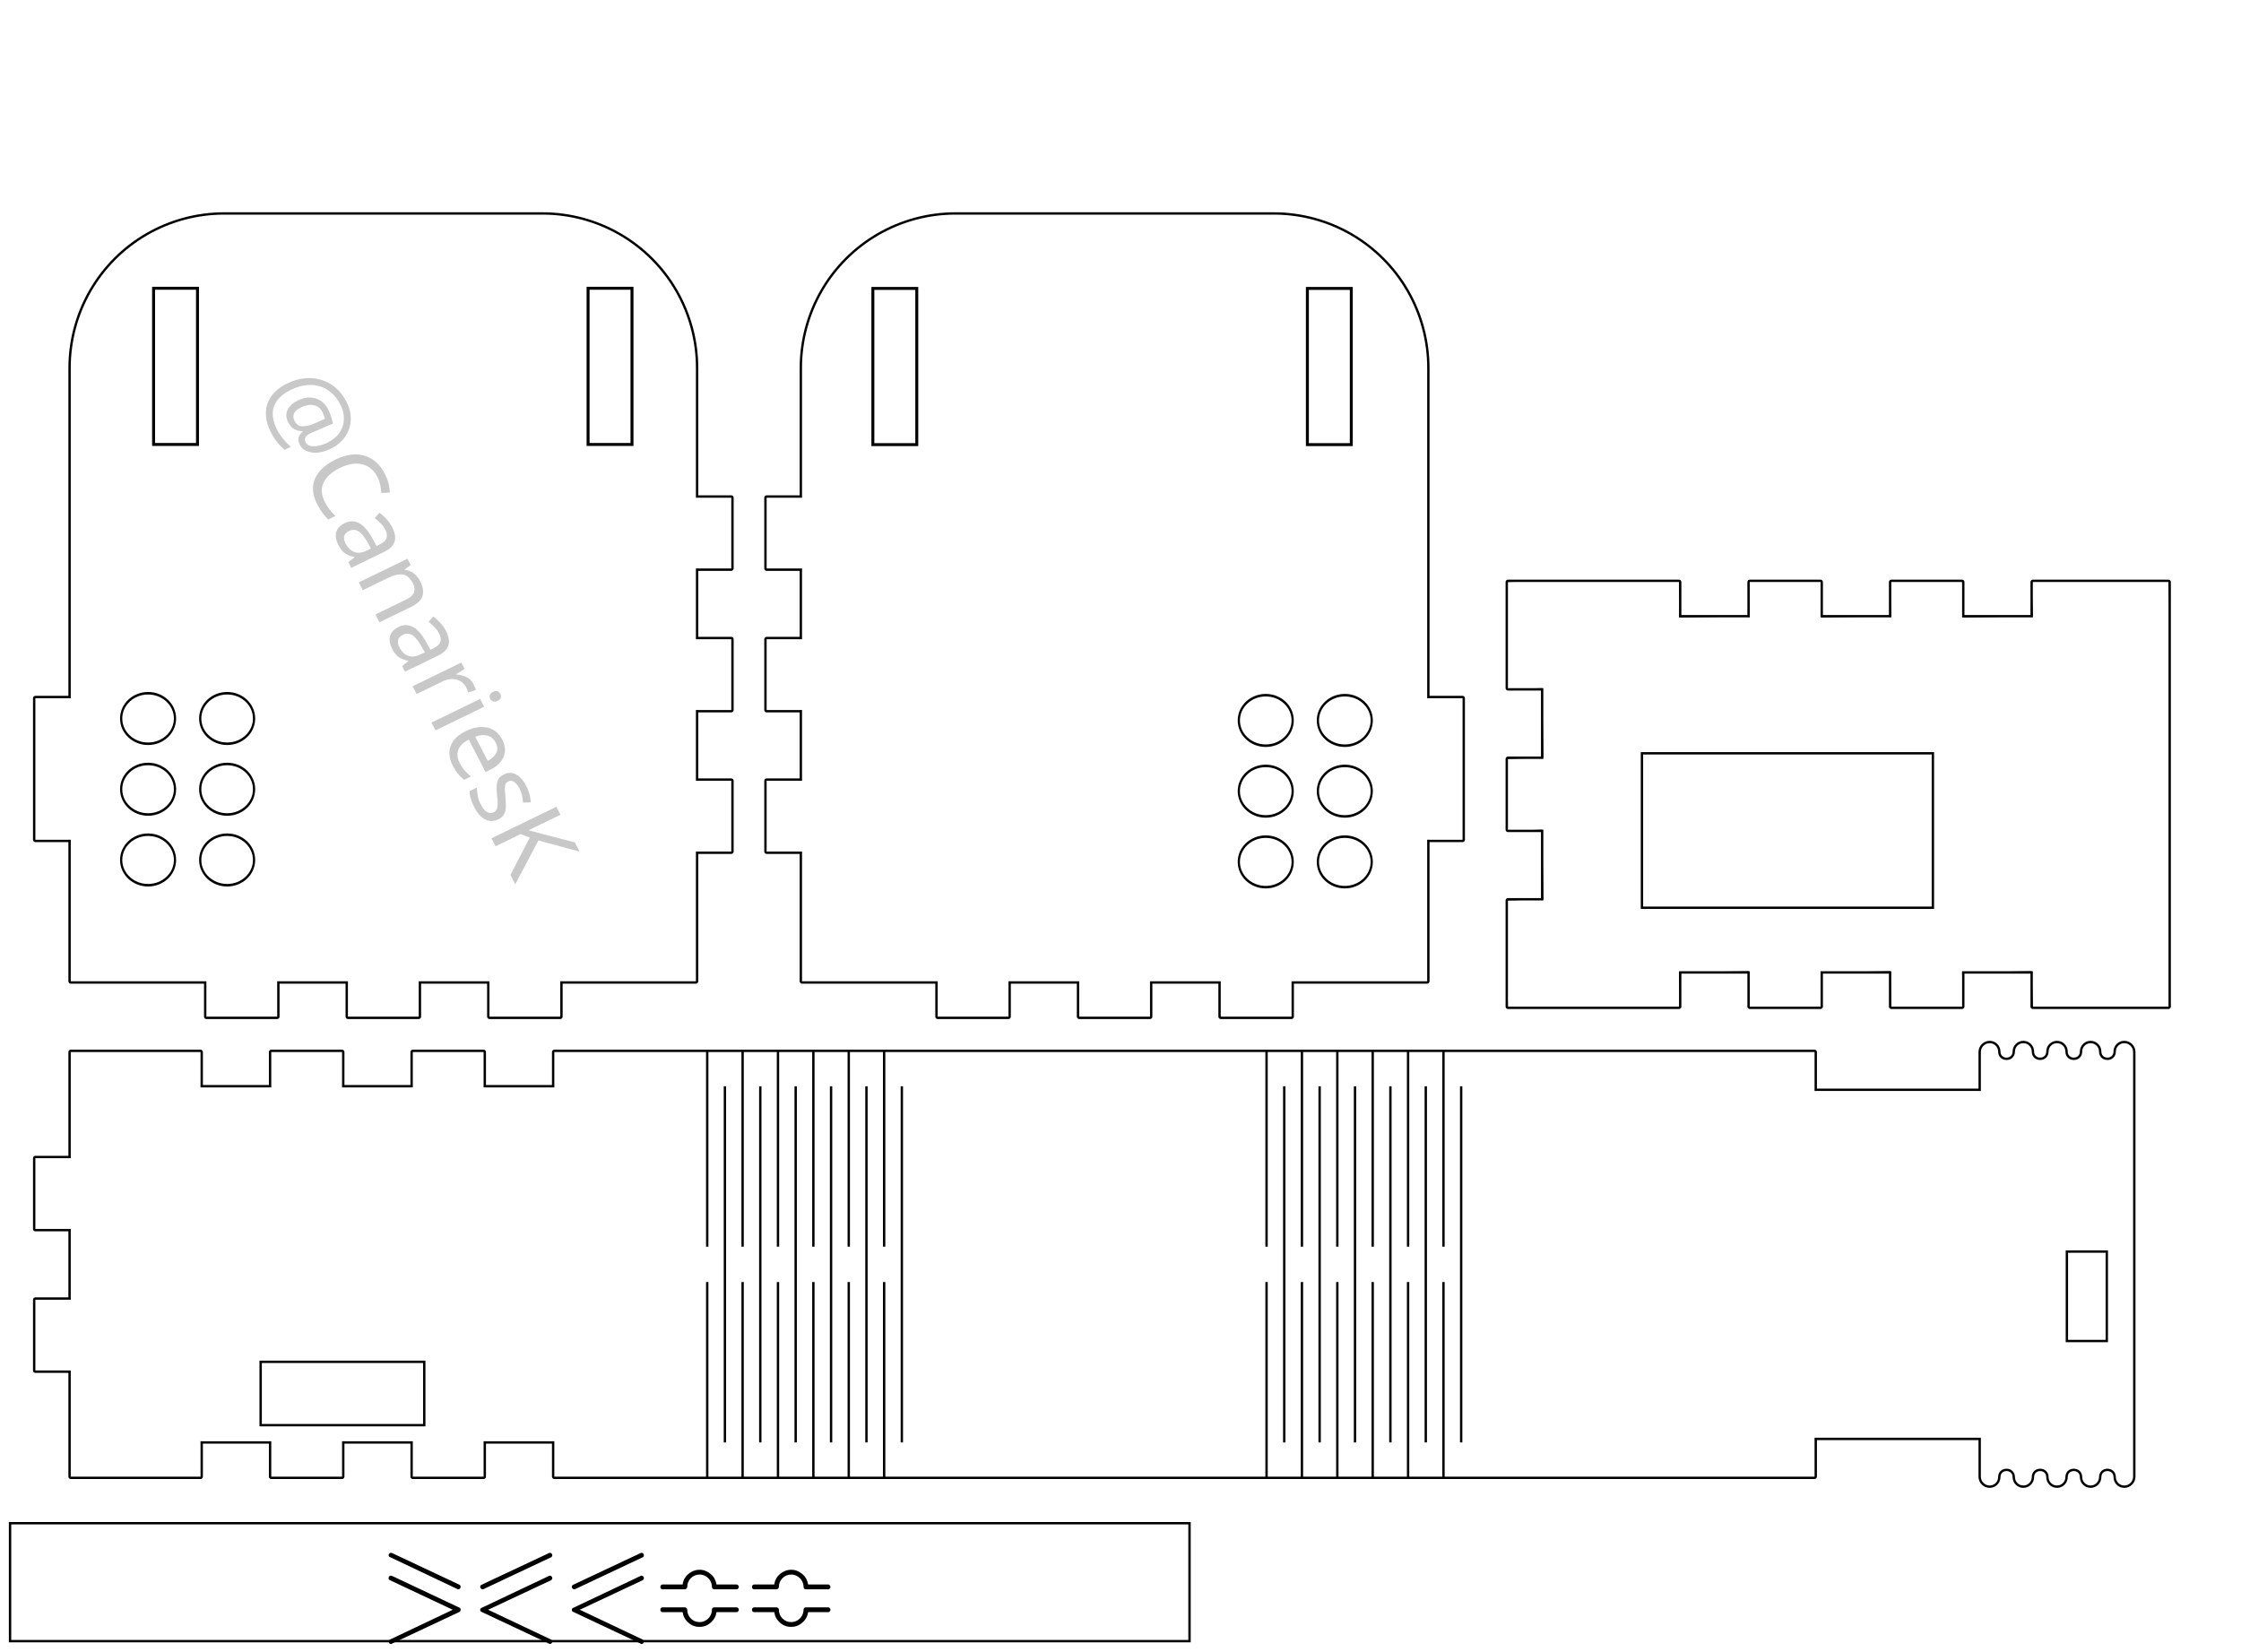
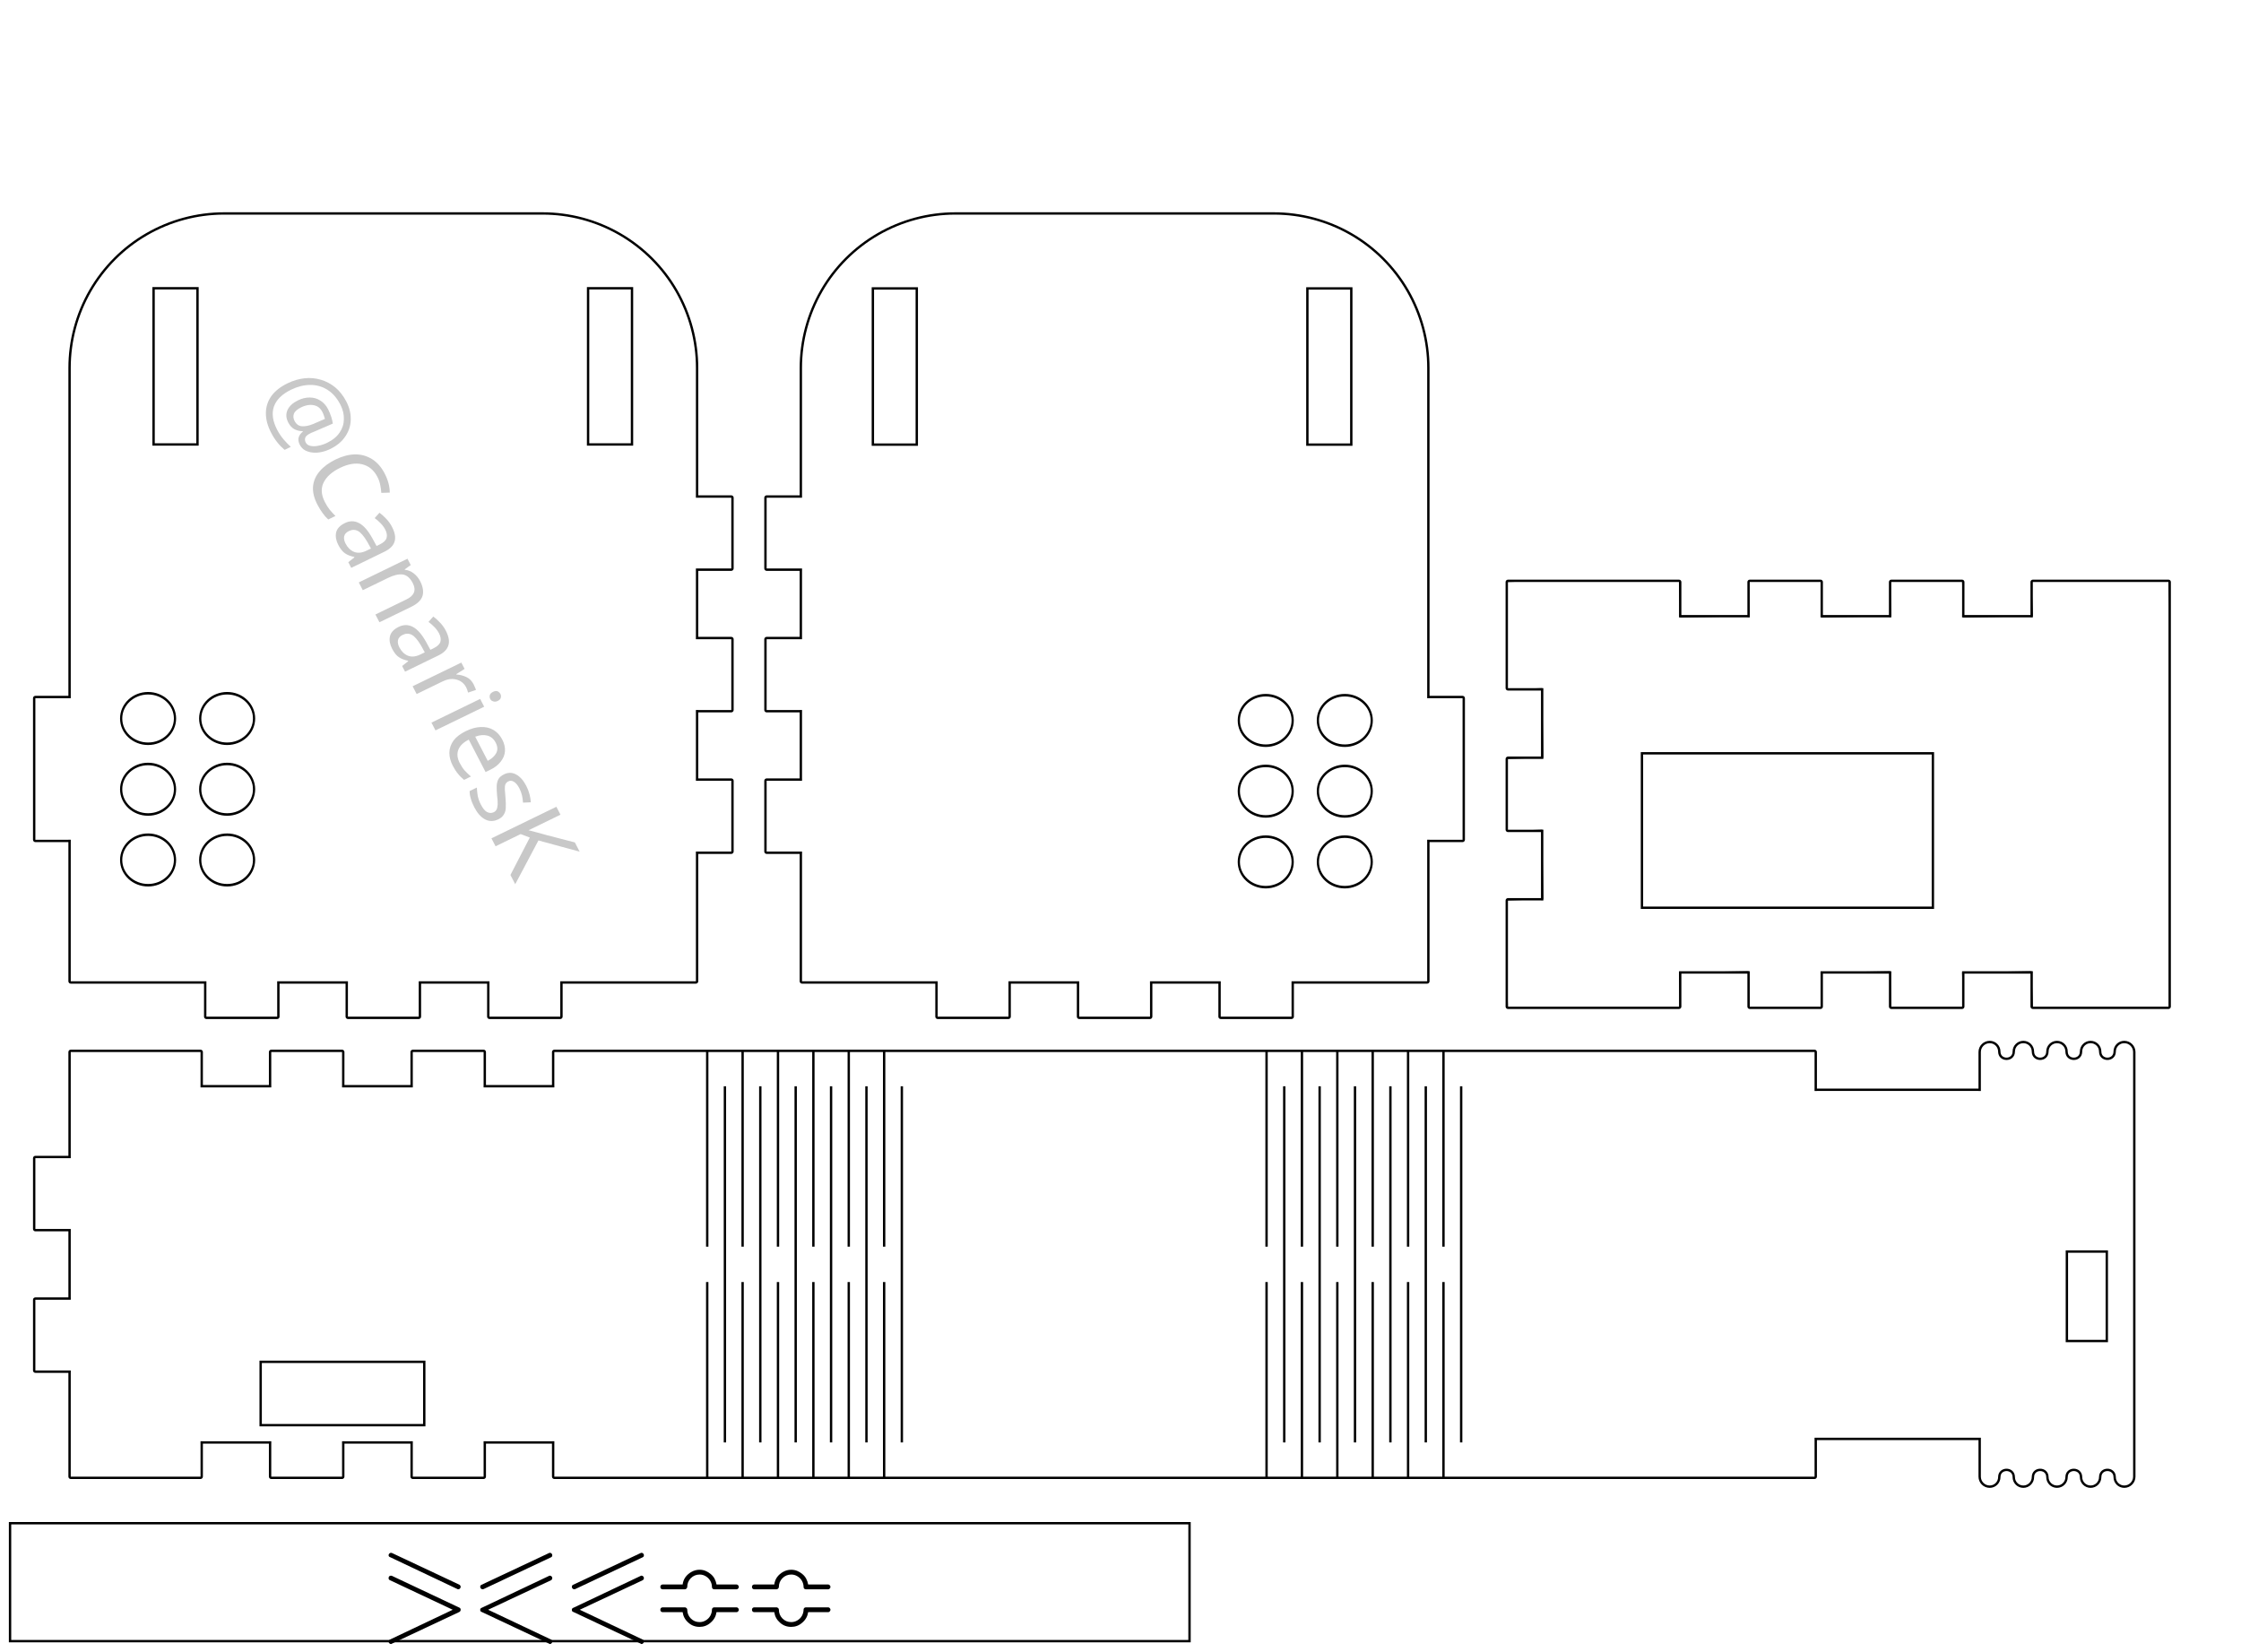
<svg xmlns="http://www.w3.org/2000/svg" xmlns:ns1="http://www.openswatchbook.org/uri/2009/osb" xmlns:xlink="http://www.w3.org/1999/xlink" id="svg2" version="1.1" viewBox="0 9860 190 140" height="140mm" width="190mm">
  <defs id="defs4">
    <linearGradient id="linearGradient4882" ns1:paint="gradient">
      <stop style="stop-color:#000000;stop-opacity:1;" offset="0" id="stop4884" />
      <stop style="stop-color:#000000;stop-opacity:0;" offset="1" id="stop4886" />
    </linearGradient>
    <g id="g6">
      <symbol overflow="visible" id="glyph0-0">
        <path style="stroke:none;" d="M 1.25 0 L 1.25 -6.25 L 6.25 -6.25 L 6.25 0 Z M 6.094 -0.156 L 6.094 -6.094 L 1.406 -6.094 L 1.406 -0.156 Z M 6.094 -0.156 " id="path9" />
      </symbol>
      <symbol overflow="visible" id="glyph0-1">
        <path style="stroke:none;" d="M 0.828 1.172 C 0.828 1.086 0.875 1.023 0.969 0.984 L 6.266 -1.531 L 0.922 -4.047 C 0.859 -4.078 0.828 -4.133 0.828 -4.219 C 0.828 -4.27 0.844 -4.316 0.875 -4.359 C 0.914 -4.398 0.969 -4.422 1.031 -4.422 C 1.062 -4.422 1.086 -4.414 1.109 -4.406 L 6.844 -1.703 C 6.906 -1.672 6.938 -1.613 6.938 -1.531 C 6.938 -1.445 6.898 -1.383 6.828 -1.344 L 1.109 1.344 C 1.086 1.363 1.062 1.375 1.031 1.375 C 0.977 1.375 0.93 1.352 0.891 1.312 C 0.848 1.27 0.828 1.223 0.828 1.172 Z M 0.969 -5.984 C 0.875 -6.016 0.828 -6.07 0.828 -6.156 C 0.828 -6.207 0.848 -6.254 0.891 -6.297 C 0.93 -6.336 0.977 -6.359 1.031 -6.359 C 1.062 -6.359 1.086 -6.352 1.109 -6.344 L 6.828 -3.656 C 6.898 -3.613 6.938 -3.551 6.938 -3.469 C 6.938 -3.414 6.914 -3.367 6.875 -3.328 C 6.844 -3.285 6.797 -3.266 6.734 -3.266 C 6.703 -3.266 6.68 -3.27 6.672 -3.281 Z M 0.969 -5.984 " id="path12" />
      </symbol>
      <symbol overflow="visible" id="glyph0-2">
        <path style="stroke:none;" d="M 0.922 -1.359 C 0.859 -1.379 0.828 -1.438 0.828 -1.531 C 0.828 -1.613 0.875 -1.672 0.969 -1.703 L 6.672 -4.406 C 6.68 -4.414 6.703 -4.422 6.734 -4.422 C 6.797 -4.422 6.844 -4.398 6.875 -4.359 C 6.914 -4.328 6.938 -4.281 6.938 -4.219 C 6.938 -4.133 6.898 -4.07 6.828 -4.031 L 1.5 -1.531 L 6.844 1 C 6.906 1.031 6.938 1.086 6.938 1.172 C 6.938 1.223 6.914 1.27 6.875 1.312 C 6.844 1.352 6.797 1.375 6.734 1.375 C 6.703 1.375 6.68 1.363 6.672 1.344 Z M 0.828 -3.469 C 0.828 -3.551 0.859 -3.609 0.922 -3.641 L 6.672 -6.344 C 6.68 -6.352 6.703 -6.359 6.734 -6.359 C 6.797 -6.359 6.844 -6.336 6.875 -6.297 C 6.914 -6.266 6.938 -6.219 6.938 -6.156 C 6.938 -6.07 6.906 -6.016 6.844 -5.984 L 1.109 -3.281 C 1.086 -3.27 1.062 -3.266 1.031 -3.266 C 0.977 -3.266 0.93 -3.285 0.891 -3.328 C 0.848 -3.367 0.828 -3.414 0.828 -3.469 Z M 0.828 -3.469 " id="path15" />
      </symbol>
      <symbol overflow="visible" id="glyph0-3">
        <path style="stroke:none;" d="M 0.75 -1.328 C 0.695 -1.328 0.648 -1.348 0.609 -1.391 C 0.578 -1.43 0.562 -1.477 0.562 -1.531 C 0.562 -1.582 0.578 -1.629 0.609 -1.672 C 0.648 -1.711 0.695 -1.734 0.75 -1.734 L 2.656 -1.734 C 2.695 -1.734 2.738 -1.711 2.781 -1.672 C 2.82 -1.641 2.844 -1.598 2.844 -1.547 C 2.844 -1.254 2.941 -1.004 3.141 -0.797 C 3.348 -0.586 3.598 -0.484 3.891 -0.484 C 4.078 -0.484 4.25 -0.531 4.406 -0.625 C 4.57 -0.719 4.703 -0.848 4.797 -1.016 C 4.891 -1.191 4.938 -1.367 4.938 -1.547 C 4.938 -1.586 4.953 -1.629 4.984 -1.672 C 5.023 -1.711 5.07 -1.734 5.125 -1.734 L 7.031 -1.734 C 7.082 -1.734 7.125 -1.711 7.156 -1.672 C 7.195 -1.629 7.219 -1.582 7.219 -1.531 C 7.219 -1.477 7.195 -1.43 7.156 -1.391 C 7.125 -1.348 7.082 -1.328 7.031 -1.328 L 5.328 -1.328 C 5.273 -0.973 5.109 -0.676 4.828 -0.438 C 4.555 -0.195 4.242 -0.078 3.891 -0.078 C 3.523 -0.078 3.207 -0.195 2.938 -0.438 C 2.664 -0.676 2.504 -0.973 2.453 -1.328 Z M 0.75 -3.266 C 0.695 -3.266 0.648 -3.285 0.609 -3.328 C 0.578 -3.367 0.562 -3.414 0.562 -3.469 C 0.562 -3.52 0.578 -3.566 0.609 -3.609 C 0.648 -3.648 0.695 -3.672 0.75 -3.672 L 2.453 -3.672 C 2.484 -3.91 2.566 -4.125 2.703 -4.312 C 2.848 -4.5 3.02 -4.645 3.219 -4.75 C 3.426 -4.863 3.648 -4.922 3.891 -4.922 C 4.066 -4.922 4.234 -4.891 4.391 -4.828 C 4.547 -4.766 4.691 -4.676 4.828 -4.562 C 4.961 -4.457 5.07 -4.328 5.156 -4.172 C 5.238 -4.016 5.297 -3.848 5.328 -3.672 L 7.031 -3.672 C 7.082 -3.672 7.125 -3.648 7.156 -3.609 C 7.195 -3.566 7.219 -3.52 7.219 -3.469 C 7.219 -3.414 7.195 -3.367 7.156 -3.328 C 7.125 -3.285 7.082 -3.266 7.031 -3.266 L 5.125 -3.266 C 5.07 -3.266 5.023 -3.285 4.984 -3.328 C 4.953 -3.367 4.938 -3.414 4.938 -3.469 C 4.938 -3.645 4.891 -3.816 4.797 -3.984 C 4.703 -4.148 4.57 -4.281 4.406 -4.375 C 4.25 -4.469 4.078 -4.516 3.891 -4.516 C 3.598 -4.516 3.348 -4.41 3.141 -4.203 C 2.941 -3.992 2.844 -3.75 2.844 -3.469 C 2.844 -3.414 2.82 -3.367 2.781 -3.328 C 2.738 -3.285 2.695 -3.266 2.656 -3.266 Z M 0.75 -3.266 " id="path18" />
      </symbol>
    </g>
  </defs>
  <iframe class="cleanslate hidden" src="moz-extension://0c9fc154-792e-43d2-acbf-948e3a7fc030/static/commandline.html" id="cmdline_iframe" style="height: 0px !important;" />
  <g id="surface5">
    <path style="fill:none;stroke-width:0.2;stroke-linecap:butt;stroke-linejoin:miter;stroke:rgb(0%,0%,0%);stroke-opacity:1;stroke-miterlimit:10;" d="M -31.266 -1.131 L 68.734 -1.131 L 68.734 8.869 L -31.266 8.869 Z M -0 0.002 " transform="matrix(1,0,0,-1,32.11758,9998.017)" id="path21" />
    <path style="fill:none;stroke-width:0.2;stroke-linecap:butt;stroke-linejoin:miter;stroke:rgb(100%,100%,100%);stroke-opacity:1;stroke-miterlimit:10;" d="M -0 0.002 L 37.464 0.002 L 37.464 7.736 L -0 7.736 Z M -0 0.002 " transform="matrix(1,0,0,-1,32.11758,9998.017)" id="path23" />
    <g style="fill:rgb(0%,0%,0%);fill-opacity:1;" id="g25">
      <use xlink:href="#glyph0-1" x="32.118" y="9998.017" id="use27" />
      <use xlink:href="#glyph0-2" x="39.886" y="9998.017" id="use29" />
      <use xlink:href="#glyph0-2" x="47.655" y="9998.017" id="use31" />
      <use xlink:href="#glyph0-3" x="55.423" y="9998.017" id="use33" />
      <use xlink:href="#glyph0-3" x="63.192" y="9998.017" id="use35" />
    </g>
    <path style="fill:none;stroke-width:0.2;stroke-linecap:butt;stroke-linejoin:miter;stroke:rgb(0%,0%,0%);stroke-opacity:1;stroke-miterlimit:10;" d="M 0 0 L 11 0 M 11 0 C 11.055 0 11.102 0.043 11.102 0.102 M 11.102 0.102 L 11.102 3.102 C 11.102 3.047 11.059 3 11 3 M 11 3 L 17 3 C 16.945 3 16.898 3.043 16.898 3.102 M 16.898 3.102 L 16.898 0.102 C 16.898 0.047 16.941 0 17 0 M 17 0 L 23 0 M 23 0 C 23.055 0 23.102 0.043 23.102 0.102 M 23.102 0.102 L 23.102 3.102 C 23.102 3.047 23.059 3 23 3 M 23 3 L 29 3 C 28.945 3 28.898 3.043 28.898 3.102 M 28.898 3.102 L 28.898 0.102 C 28.898 0.047 28.941 0 29 0 M 29 0 L 35 0 M 35 0 C 35.055 0 35.102 0.043 35.102 0.102 M 35.102 0.102 L 35.102 3.102 C 35.102 3.047 35.059 3 35 3 M 35 3 L 41 3 C 40.945 3 40.898 3.043 40.898 3.102 M 40.898 3.102 L 40.898 0.102 C 40.898 0.047 40.941 0 41 0 M 41 0 L 52 0 M 53.961 0 L 53.961 16.602 M 53.961 19.602 L 53.961 36.199 M 55.461 33.199 L 55.461 3 M 56.961 0 L 56.961 16.602 M 56.961 19.602 L 56.961 36.199 M 58.461 33.199 L 58.461 3 M 59.961 0 L 59.961 16.602 M 59.961 19.602 L 59.961 36.199 M 61.461 33.199 L 61.461 3 M 62.961 0 L 62.961 16.602 M 62.961 19.602 L 62.961 36.199 M 64.461 33.199 L 64.461 3 M 65.961 0 L 65.961 16.602 M 65.961 19.602 L 65.961 36.199 M 67.461 33.199 L 67.461 3 M 68.961 0 L 68.961 16.602 M 68.961 19.602 L 68.961 36.199 M 70.461 33.199 L 70.461 3 M 52 0 L 72.422 0 M 72.422 0 L 99.422 0 M 101.383 0 L 101.383 16.602 M 101.383 19.602 L 101.383 36.199 M 102.883 33.199 L 102.883 3 M 104.383 0 L 104.383 16.602 M 104.383 19.602 L 104.383 36.199 M 105.883 33.199 L 105.883 3 M 107.383 0 L 107.383 16.602 M 107.383 19.602 L 107.383 36.199 M 108.883 33.199 L 108.883 3 M 110.383 0 L 110.383 16.602 M 110.383 19.602 L 110.383 36.199 M 111.883 33.199 L 111.883 3 M 113.383 0 L 113.383 16.602 M 113.383 19.602 L 113.383 36.199 M 114.883 33.199 L 114.883 3 M 116.383 0 L 116.383 16.602 M 116.383 19.602 L 116.383 36.199 M 117.883 33.199 L 117.883 3 M 99.422 0 L 119.844 0 M 119.844 0 L 147.844 0 C 147.898 0 147.945 0.043 147.945 0.102 M 147.945 0.102 L 147.945 3.402 C 147.945 3.348 147.902 3.301 147.844 3.301 M 147.844 3.301 L 161.945 3.301 C 161.891 3.301 161.844 3.344 161.844 3.402 M 161.844 3.402 L 161.844 0.102 C 161.844 -0.367 162.223 -0.75 162.695 -0.75 C 163.145 -0.75 163.508 -0.387 163.508 0.062 C 163.508 0.879 164.734 0.879 164.734 0.062 C 164.734 -0.387 165.098 -0.75 165.547 -0.75 C 165.996 -0.75 166.359 -0.387 166.359 0.062 C 166.359 0.879 167.586 0.879 167.586 0.062 C 167.586 -0.387 167.949 -0.75 168.398 -0.75 C 168.848 -0.75 169.211 -0.387 169.211 0.062 C 169.211 0.879 170.438 0.879 170.438 0.062 C 170.438 -0.387 170.801 -0.75 171.25 -0.75 C 171.699 -0.75 172.062 -0.387 172.062 0.062 C 172.062 0.879 173.289 0.879 173.289 0.062 C 173.289 -0.387 173.652 -0.75 174.102 -0.75 C 174.57 -0.75 174.953 -0.371 174.953 0.102 M 174.953 0.102 L 174.953 36.102 C 174.953 36.57 174.574 36.953 174.102 36.953 C 173.652 36.953 173.289 36.59 173.289 36.141 C 173.289 35.324 172.062 35.324 172.062 36.141 C 172.062 36.59 171.699 36.953 171.25 36.953 C 170.801 36.953 170.438 36.59 170.438 36.141 C 170.438 35.324 169.211 35.324 169.211 36.141 C 169.211 36.59 168.848 36.953 168.398 36.953 C 167.949 36.953 167.586 36.59 167.586 36.141 C 167.586 35.324 166.359 35.324 166.359 36.141 C 166.359 36.59 165.996 36.953 165.547 36.953 C 165.098 36.953 164.734 36.59 164.734 36.141 C 164.734 35.324 163.508 35.324 163.508 36.141 C 163.508 36.59 163.145 36.953 162.695 36.953 C 162.227 36.953 161.844 36.574 161.844 36.102 M 161.844 36.102 L 161.844 32.801 C 161.844 32.855 161.887 32.902 161.945 32.902 M 161.945 32.902 L 147.844 32.902 C 147.898 32.902 147.945 32.859 147.945 32.801 M 147.945 32.801 L 147.945 36.102 C 147.945 36.156 147.902 36.203 147.844 36.203 M 147.844 36.203 L 119.844 36.203 M 119.844 36.203 L 99.422 36.203 M 99.422 36.203 L 72.422 36.203 M 72.422 36.203 L 52 36.203 M 52 36.203 L 41 36.203 M 41 36.203 C 40.945 36.203 40.898 36.16 40.898 36.102 M 40.898 36.102 L 40.898 33.102 C 40.898 33.156 40.941 33.203 41 33.203 M 41 33.203 L 35 33.203 C 35.055 33.203 35.102 33.16 35.102 33.102 M 35.102 33.102 L 35.102 36.102 C 35.102 36.156 35.059 36.203 35 36.203 M 35 36.203 L 29 36.203 M 29 36.203 C 28.945 36.203 28.898 36.16 28.898 36.102 M 28.898 36.102 L 28.898 33.102 C 28.898 33.156 28.941 33.203 29 33.203 M 29 33.203 L 23 33.203 C 23.055 33.203 23.102 33.16 23.102 33.102 M 23.102 33.102 L 23.102 36.102 C 23.102 36.156 23.059 36.203 23 36.203 M 23 36.203 L 17 36.203 M 17 36.203 C 16.945 36.203 16.898 36.16 16.898 36.102 M 16.898 36.102 L 16.898 33.102 C 16.898 33.156 16.941 33.203 17 33.203 M 17 33.203 L 11 33.203 C 11.055 33.203 11.102 33.16 11.102 33.102 M 11.102 33.102 L 11.102 36.102 C 11.102 36.156 11.059 36.203 11 36.203 M 11 36.203 L -0 36.203 C -0.055 36.203 -0.102 36.16 -0.102 36.102 M -0.102 36.102 L -0.102 33.102 M -0.102 33.102 L -0.102 27.102 M -0.102 27.102 C -0.102 27.156 -0.059 27.203 -0 27.203 M -0 27.203 L -3 27.203 C -3.055 27.203 -3.102 27.16 -3.102 27.102 M -3.102 27.102 L -3.102 21.102 C -3.102 21.047 -3.059 21 -3 21 M -3 21 L -0 21 C -0.055 21 -0.102 21.043 -0.102 21.102 M -0.102 21.102 L -0.102 15.102 M -0.102 15.102 C -0.102 15.156 -0.059 15.203 -0 15.203 M -0 15.203 L -3 15.203 C -3.055 15.203 -3.102 15.16 -3.102 15.102 M -3.102 15.102 L -3.102 9.102 C -3.102 9.047 -3.059 9 -3 9 M -3 9 L -0 9 C -0.055 9 -0.102 9.043 -0.102 9.102 M -0.102 9.102 L -0.102 3.102 M -0.102 3.102 L -0.102 0.102 C -0.102 0.047 -0.059 0 0 0 " transform="matrix(1,0.000000000000000245,0.000000000000000245,-1,6,9985.301)" id="path37" />
    <path style="fill:none;stroke-width:0.2;stroke-linecap:butt;stroke-linejoin:miter;stroke:rgb(0%,0%,0%);stroke-opacity:1;stroke-miterlimit:10;" d="M -0 0 L 11.5 0 M 11.5 0 C 11.445 0 11.398 0.043 11.398 0.102 M 11.398 0.102 L 11.398 -2.898 C 11.398 -2.953 11.441 -3 11.5 -3 M 11.5 -3 L 17.5 -3 C 17.555 -3 17.602 -2.957 17.602 -2.898 M 17.602 -2.898 L 17.602 0.102 C 17.602 0.047 17.559 0 17.5 0 M 17.5 0 L 23.5 0 M 23.5 0 C 23.445 0 23.398 0.043 23.398 0.102 M 23.398 0.102 L 23.398 -2.898 C 23.398 -2.953 23.441 -3 23.5 -3 M 23.5 -3 L 29.5 -3 C 29.555 -3 29.602 -2.957 29.602 -2.898 M 29.602 -2.898 L 29.602 0.102 C 29.602 0.047 29.559 0 29.5 0 M 29.5 0 L 35.5 0 M 35.5 0 C 35.445 0 35.398 0.043 35.398 0.102 M 35.398 0.102 L 35.398 -2.898 C 35.398 -2.953 35.441 -3 35.5 -3 M 35.5 -3 L 41.5 -3 C 41.555 -3 41.602 -2.957 41.602 -2.898 M 41.602 -2.898 L 41.602 0.102 C 41.602 0.047 41.559 0 41.5 0 M 41.5 0 L 53 0 C 53.055 0 53.102 0.043 53.102 0.102 M 53.102 0.102 L 53.102 11.102 M 53.102 11.102 C 53.102 11.047 53.059 11 53 11 M 53 11 L 56 11 C 56.055 11 56.102 11.043 56.102 11.102 M 56.102 11.102 L 56.102 17.102 C 56.102 17.156 56.059 17.203 56 17.203 M 56 17.203 L 53 17.203 C 53.055 17.203 53.102 17.16 53.102 17.102 M 53.102 17.102 L 53.102 23.102 M 53.102 23.102 C 53.102 23.047 53.059 23 53 23 M 53 23 L 56 23 C 56.055 23 56.102 23.043 56.102 23.102 M 56.102 23.102 L 56.102 29.102 C 56.102 29.156 56.059 29.203 56 29.203 M 56 29.203 L 53 29.203 C 53.055 29.203 53.102 29.16 53.102 29.102 M 53.102 29.102 L 53.102 35.102 M 53.102 35.102 C 53.102 35.047 53.059 35 53 35 M 53 35 L 56 35 C 56.055 35 56.102 35.043 56.102 35.102 M 56.102 35.102 L 56.102 41.102 C 56.102 41.156 56.059 41.203 56 41.203 M 56 41.203 L 53 41.203 C 53.055 41.203 53.102 41.16 53.102 41.102 M 53.102 41.102 L 53.102 52.102 C 53.102 54.402 52.496 56.66 51.348 58.652 C 50.199 60.645 48.543 62.297 46.551 63.449 C 44.559 64.598 42.301 65.203 40 65.203 M 40 65.203 L 13 65.203 C 10.699 65.203 8.441 64.598 6.449 63.449 C 4.457 62.301 2.805 60.645 1.652 58.652 C 0.504 56.66 -0.102 54.402 -0.102 52.102 M -0.102 52.102 L -0.102 24.102 C -0.102 24.156 -0.059 24.203 -0 24.203 M -0 24.203 L -3 24.203 C -3.055 24.203 -3.102 24.16 -3.102 24.102 M -3.102 24.102 L -3.102 12.102 C -3.102 12.047 -3.059 12 -3 12 M -3 12 L -0 12 C -0.055 12 -0.102 12.043 -0.102 12.102 M -0.102 12.102 L -0.102 0.102 C -0.102 0.047 -0.059 0 -0 0 " transform="matrix(1,0.000000000000000616,0.000000000000000616,-1,6,9943.301)" id="path39" />
    <path style="fill:none;stroke-width:0.2;stroke-linecap:butt;stroke-linejoin:miter;stroke:rgb(0%,0%,0%);stroke-opacity:1;stroke-miterlimit:10;" d="M 0 0 L 11.5 0 M 11.5 0 C 11.445 0 11.398 0.043 11.398 0.102 M 11.398 0.102 L 11.398 -2.898 C 11.398 -2.953 11.441 -3 11.5 -3 M 11.5 -3 L 17.5 -3 C 17.555 -3 17.602 -2.957 17.602 -2.898 M 17.602 -2.898 L 17.602 0.102 C 17.602 0.047 17.559 0 17.5 0 M 17.5 0 L 23.5 0 M 23.5 0 C 23.445 0 23.398 0.043 23.398 0.102 M 23.398 0.102 L 23.398 -2.898 C 23.398 -2.953 23.441 -3 23.5 -3 M 23.5 -3 L 29.5 -3 C 29.555 -3 29.602 -2.957 29.602 -2.898 M 29.602 -2.898 L 29.602 0.102 C 29.602 0.047 29.559 0 29.5 0 M 29.5 0 L 35.5 0 M 35.5 0 C 35.445 0 35.398 0.043 35.398 0.102 M 35.398 0.102 L 35.398 -2.898 C 35.398 -2.953 35.441 -3 35.5 -3 M 35.5 -3 L 41.5 -3 C 41.555 -3 41.602 -2.957 41.602 -2.898 M 41.602 -2.898 L 41.602 0.102 C 41.602 0.047 41.559 0 41.5 0 M 41.5 0 L 53 0 C 53.055 0 53.102 0.043 53.102 0.102 M 53.102 0.102 L 53.102 11.102 M 53.102 11.102 C 53.102 11.047 53.059 11 53 11 M 53 11 L 56 11 C 56.055 11 56.102 11.043 56.102 11.102 M 56.102 11.102 L 56.102 17.102 C 56.102 17.156 56.059 17.203 56 17.203 M 56 17.203 L 53 17.203 C 53.055 17.203 53.102 17.16 53.102 17.102 M 53.102 17.102 L 53.102 23.102 M 53.102 23.102 C 53.102 23.047 53.059 23 53 23 M 53 23 L 56 23 C 56.055 23 56.102 23.043 56.102 23.102 M 56.102 23.102 L 56.102 29.102 C 56.102 29.156 56.059 29.203 56 29.203 M 56 29.203 L 53 29.203 C 53.055 29.203 53.102 29.16 53.102 29.102 M 53.102 29.102 L 53.102 35.102 M 53.102 35.102 C 53.102 35.047 53.059 35 53 35 M 53 35 L 56 35 C 56.055 35 56.102 35.043 56.102 35.102 M 56.102 35.102 L 56.102 41.102 C 56.102 41.156 56.059 41.203 56 41.203 M 56 41.203 L 53 41.203 C 53.055 41.203 53.102 41.16 53.102 41.102 M 53.102 41.102 L 53.102 52.102 C 53.102 54.402 52.496 56.66 51.348 58.652 C 50.199 60.645 48.543 62.297 46.551 63.449 C 44.559 64.598 42.301 65.203 40 65.203 M 40 65.203 L 13 65.203 C 10.699 65.203 8.441 64.598 6.449 63.449 C 4.457 62.301 2.805 60.645 1.652 58.652 C 0.504 56.66 -0.102 54.402 -0.102 52.102 M -0.102 52.102 L -0.102 24.102 C -0.102 24.156 -0.059 24.203 -0 24.203 M -0 24.203 L -3 24.203 C -3.055 24.203 -3.102 24.16 -3.102 24.102 M -3.102 24.102 L -3.102 12.102 C -3.102 12.047 -3.059 12 -3 12 M -3 12 L 0 12 C -0.055 12 -0.102 12.043 -0.102 12.102 M -0.102 12.102 L -0.102 0.102 C -0.102 0.047 -0.059 0 0 0 " transform="matrix(-1,0.000000000000000616,-0.000000000000000616,-1,121,9943.301)" id="path41" />
    <path style="fill:#000000;stroke-width:0.2;stroke-linecap:butt;stroke-linejoin:miter;stroke:rgb(0%, 0%, 0%);stroke-opacity:1;stroke-miterlimit:10;fill-opacity:1;stroke-dasharray:none" d="M 0 0 L 11.5 0 M 11.5 0 C 11.555 0 11.602 0.043 11.602 0.102 M 11.602 0.102 L 11.602 3.102 C 11.602 3.047 11.559 3 11.5 3 M 11.5 3 L 17.5 3 C 17.445 3 17.398 3.043 17.398 3.102 M 17.398 3.102 L 17.398 0.102 C 17.398 0.047 17.441 0 17.5 0 M 17.5 0 L 23.5 0 M 23.5 0 C 23.555 0 23.602 0.043 23.602 0.102 M 23.602 0.102 L 23.602 3.102 C 23.602 3.047 23.559 3 23.5 3 M 23.5 3 L 29.5 3 C 29.445 3 29.398 3.043 29.398 3.102 M 29.398 3.102 L 29.398 0.102 C 29.398 0.047 29.441 0 29.5 0 M 29.5 0 L 35.5 0 M 35.5 0 C 35.555 0 35.602 0.043 35.602 0.102 M 35.602 0.102 L 35.602 3.102 C 35.602 3.047 35.559 3 35.5 3 M 35.5 3 L 41.5 3 C 41.445 3 41.398 3.043 41.398 3.102 M 41.398 3.102 L 41.398 0.102 C 41.398 0.047 41.441 0 41.5 0 M 41.5 0 L 53 0 M 53 0 C 53.055 0 53.102 0.043 53.102 0.102 M 53.102 0.102 L 53.102 3.102 M 53.102 3.102 L 53.102 33.102 M 53.102 33.102 L 53.102 36.102 C 53.102 36.156 53.059 36.203 53 36.203 M 53 36.203 L 53 36.203 M 53 36.203 L 41.5 36.203 M 41.5 36.203 C 41.445 36.203 41.398 36.16 41.398 36.102 M 41.398 36.102 L 41.398 33.102 C 41.398 33.156 41.441 33.203 41.5 33.203 M 41.5 33.203 L 35.5 33.203 C 35.555 33.203 35.602 33.16 35.602 33.102 M 35.602 33.102 L 35.602 36.102 C 35.602 36.156 35.559 36.203 35.5 36.203 M 35.5 36.203 L 29.5 36.203 M 29.5 36.203 C 29.445 36.203 29.398 36.16 29.398 36.102 M 29.398 36.102 L 29.398 33.102 C 29.398 33.156 29.441 33.203 29.5 33.203 M 29.5 33.203 L 23.5 33.203 C 23.555 33.203 23.602 33.16 23.602 33.102 M 23.602 33.102 L 23.602 36.102 C 23.602 36.156 23.559 36.203 23.5 36.203 M 23.5 36.203 L 17.5 36.203 M 17.5 36.203 C 17.445 36.203 17.398 36.16 17.398 36.102 M 17.398 36.102 L 17.398 33.102 C 17.398 33.156 17.441 33.203 17.5 33.203 M 17.5 33.203 L 11.5 33.203 C 11.555 33.203 11.602 33.16 11.602 33.102 M 11.602 33.102 L 11.602 36.102 C 11.602 36.156 11.559 36.203 11.5 36.203 M 11.5 36.203 L -0 36.203 M -0 36.203 L -3 36.203 C -3.055 36.203 -3.102 36.16 -3.102 36.102 M -3.102 36.102 L -3.102 33.102 M -3.102 33.102 L -3.102 27.102 M -3.102 27.102 C -3.102 27.047 -3.059 27 -3 27 M -3 27 L -0 27 C -0.055 27 -0.102 27.043 -0.102 27.102 M -0.102 27.102 L -0.102 21.102 C -0.102 21.156 -0.059 21.203 0 21.203 M 0 21.203 L -3 21.203 C -3.055 21.203 -3.102 21.16 -3.102 21.102 M -3.102 21.102 L -3.102 15.102 M -3.102 15.102 C -3.102 15.047 -3.059 15 -3 15 M -3 15 L 0 15 C -0.055 15 -0.102 15.043 -0.102 15.102 M -0.102 15.102 L -0.102 9.102 C -0.102 9.156 -0.059 9.203 0 9.203 M 0 9.203 L -3 9.203 C -3.055 9.203 -3.102 9.16 -3.102 9.102 M -3.102 9.102 L -3.102 3.102 M -3.102 3.102 L -3.102 0.102 C -3.102 0.047 -3.059 0 -3 0 M -3 0 L 0 0 " transform="matrix(1,0.000000000000000245,0.000000000000000245,-1,130.8516,9945.449)" id="path43" />
    <rect style="fill:none;stroke:#000000;stroke-width:0.2;stroke-miterlimit:10;stroke-opacity:1;stroke-dasharray:none" id="rect4880" width="24.666" height="13.096" x="139.211" y="9923.87" />
    <rect style="fill:none;stroke:#000000;stroke-width:0.2;stroke-miterlimit:10;stroke-opacity:1;stroke-dasharray:none" id="rect6020" width="13.87" height="5.37" x="22.1" y="9975.465" />
    <rect style="fill:none;stroke:#000000;stroke-width:0.2;stroke-miterlimit:10;stroke-opacity:1;stroke-dasharray:none" id="rect6022" width="3.384" height="7.584" x="175.238" y="9966.116" />
    <text xml:space="preserve" style="font-size:8.49px;font-style:normal;font-weight:normal;line-height:125%;letter-spacing:0px;word-spacing:0px;fill:#000000;fill-opacity:0.216;stroke:none;font-family:Sans" x="8993.383" y="4491.002" id="text6024" transform="matrix(0.4559068,0.8795348,-0.908072,0.4415794,0,0)">
      <tspan id="tspan6026" x="8993.383" y="4491.002">@CanariesK</tspan>
    </text>
  </g>
  <path style="fill:none;stroke:#000000;stroke-width:0.945;stroke-miterlimit:10;stroke-opacity:1;stroke-dasharray:none" id="path6434" d="m 281,212.563 a 11.5,9.5 0 1 1 -23,0 11.5,9.5 0 1 1 23,0 z" transform="matrix(0.1985061,0,0,0.2254431,53.81757,9873.163)" />
  <path style="fill:none;stroke:#000000;stroke-width:0.945;stroke-miterlimit:10;stroke-opacity:1;stroke-dasharray:none" id="path6434-0" d="m 281,212.563 a 11.5,9.5 0 1 1 -23,0 11.5,9.5 0 1 1 23,0 z" transform="matrix(0.1985061,0,0,0.2254431,53.81757,9879.16)" />
  <path style="fill:none;stroke:#000000;stroke-width:0.945;stroke-miterlimit:10;stroke-opacity:1;stroke-dasharray:none" id="path6434-3" d="m 281,212.563 a 11.5,9.5 0 1 1 -23,0 11.5,9.5 0 1 1 23,0 z" transform="matrix(0.1985061,0,0,0.2254431,53.81757,9885.157)" />
  <path style="fill:none;stroke:#000000;stroke-width:0.945;stroke-miterlimit:10;stroke-opacity:1;stroke-dasharray:none" id="path6434-1" d="m 281,212.563 a 11.5,9.5 0 1 1 -23,0 11.5,9.5 0 1 1 23,0 z" transform="matrix(0.1985061,0,0,0.2254431,60.52035,9873.163)" />
  <path style="fill:none;stroke:#000000;stroke-width:0.945;stroke-miterlimit:10;stroke-opacity:1;stroke-dasharray:none" id="path6434-0-2" d="m 281,212.563 a 11.5,9.5 0 1 1 -23,0 11.5,9.5 0 1 1 23,0 z" transform="matrix(0.1985061,0,0,0.2254431,60.52035,9879.16)" />
  <path style="fill:none;stroke:#000000;stroke-width:0.945;stroke-miterlimit:10;stroke-opacity:1;stroke-dasharray:none" id="path6434-3-7" d="m 281,212.563 a 11.5,9.5 0 1 1 -23,0 11.5,9.5 0 1 1 23,0 z" transform="matrix(0.1985061,0,0,0.2254431,60.52035,9885.157)" />
  <path style="fill:none;stroke:#000000;stroke-width:0.945;stroke-miterlimit:10;stroke-opacity:1;stroke-dasharray:none" id="path6434-7" d="m 281,212.563 a 11.5,9.5 0 1 1 -23,0 11.5,9.5 0 1 1 23,0 z" transform="matrix(0.1985061,0,0,0.2254431,-40.94242,9872.998)" />
  <path style="fill:none;stroke:#000000;stroke-width:0.945;stroke-miterlimit:10;stroke-opacity:1;stroke-dasharray:none" id="path6434-0-9" d="m 281,212.563 a 11.5,9.5 0 1 1 -23,0 11.5,9.5 0 1 1 23,0 z" transform="matrix(0.1985061,0,0,0.2254431,-40.94242,9878.996)" />
  <path style="fill:none;stroke:#000000;stroke-width:0.945;stroke-miterlimit:10;stroke-opacity:1;stroke-dasharray:none" id="path6434-3-8" d="m 281,212.563 a 11.5,9.5 0 1 1 -23,0 11.5,9.5 0 1 1 23,0 z" transform="matrix(0.1985061,0,0,0.2254431,-40.94242,9884.993)" />
  <path style="fill:none;stroke:#000000;stroke-width:0.945;stroke-miterlimit:10;stroke-opacity:1;stroke-dasharray:none" id="path6434-1-1" d="m 281,212.563 a 11.5,9.5 0 1 1 -23,0 11.5,9.5 0 1 1 23,0 z" transform="matrix(0.1985061,0,0,0.2254431,-34.23964,9872.998)" />
  <path style="fill:none;stroke:#000000;stroke-width:0.945;stroke-miterlimit:10;stroke-opacity:1;stroke-dasharray:none" id="path6434-0-2-0" d="m 281,212.563 a 11.5,9.5 0 1 1 -23,0 11.5,9.5 0 1 1 23,0 z" transform="matrix(0.1985061,0,0,0.2254431,-34.23964,9878.996)" />
  <path style="fill:none;stroke:#000000;stroke-width:0.945;stroke-miterlimit:10;stroke-opacity:1;stroke-dasharray:none" id="path6434-3-7-7" d="m 281,212.563 a 11.5,9.5 0 1 1 -23,0 11.5,9.5 0 1 1 23,0 z" transform="matrix(0.1985061,0,0,0.2254431,-34.23964,9884.993)" />
-   <rect style="fill:none;stroke:#000000;stroke-width:0.25;stroke-miterlimit:10;stroke-opacity:1;stroke-dasharray:none" id="rect6524" width="3.723" height="13.244" x="110.844" y="9884.454" />
-   <rect style="fill:none;stroke:#000000;stroke-width:0.25;stroke-miterlimit:10;stroke-opacity:1;stroke-dasharray:none" id="rect6524-6" width="3.723" height="13.244" x="74.005" y="9884.454" />
-   <rect style="fill:none;stroke:#000000;stroke-width:0.25;stroke-miterlimit:10;stroke-opacity:1;stroke-dasharray:none" id="rect6524-5" width="3.723" height="13.244" x="49.86" y="9884.44" />
-   <rect style="fill:none;stroke:#000000;stroke-width:0.25;stroke-miterlimit:10;stroke-opacity:1;stroke-dasharray:none" id="rect6524-6-1" width="3.723" height="13.244" x="13.021" y="9884.44" />
+   <rect style="fill:none;stroke:#000000;stroke-width:0.2;stroke-miterlimit:10;stroke-opacity:1;stroke-dasharray:none" id="rect6524" width="3.723" height="13.244" x="110.844" y="9884.454" />
+   <rect style="fill:none;stroke:#000000;stroke-width:0.2;stroke-miterlimit:10;stroke-opacity:1;stroke-dasharray:none" id="rect6524-6" width="3.723" height="13.244" x="74.005" y="9884.454" />
+   <rect style="fill:none;stroke:#000000;stroke-width:0.2;stroke-miterlimit:10;stroke-opacity:1;stroke-dasharray:none" id="rect6524-5" width="3.723" height="13.244" x="49.86" y="9884.44" />
+   <rect style="fill:none;stroke:#000000;stroke-width:0.2;stroke-miterlimit:10;stroke-opacity:1;stroke-dasharray:none" id="rect6524-6-1" width="3.723" height="13.244" x="13.021" y="9884.44" />
</svg>
